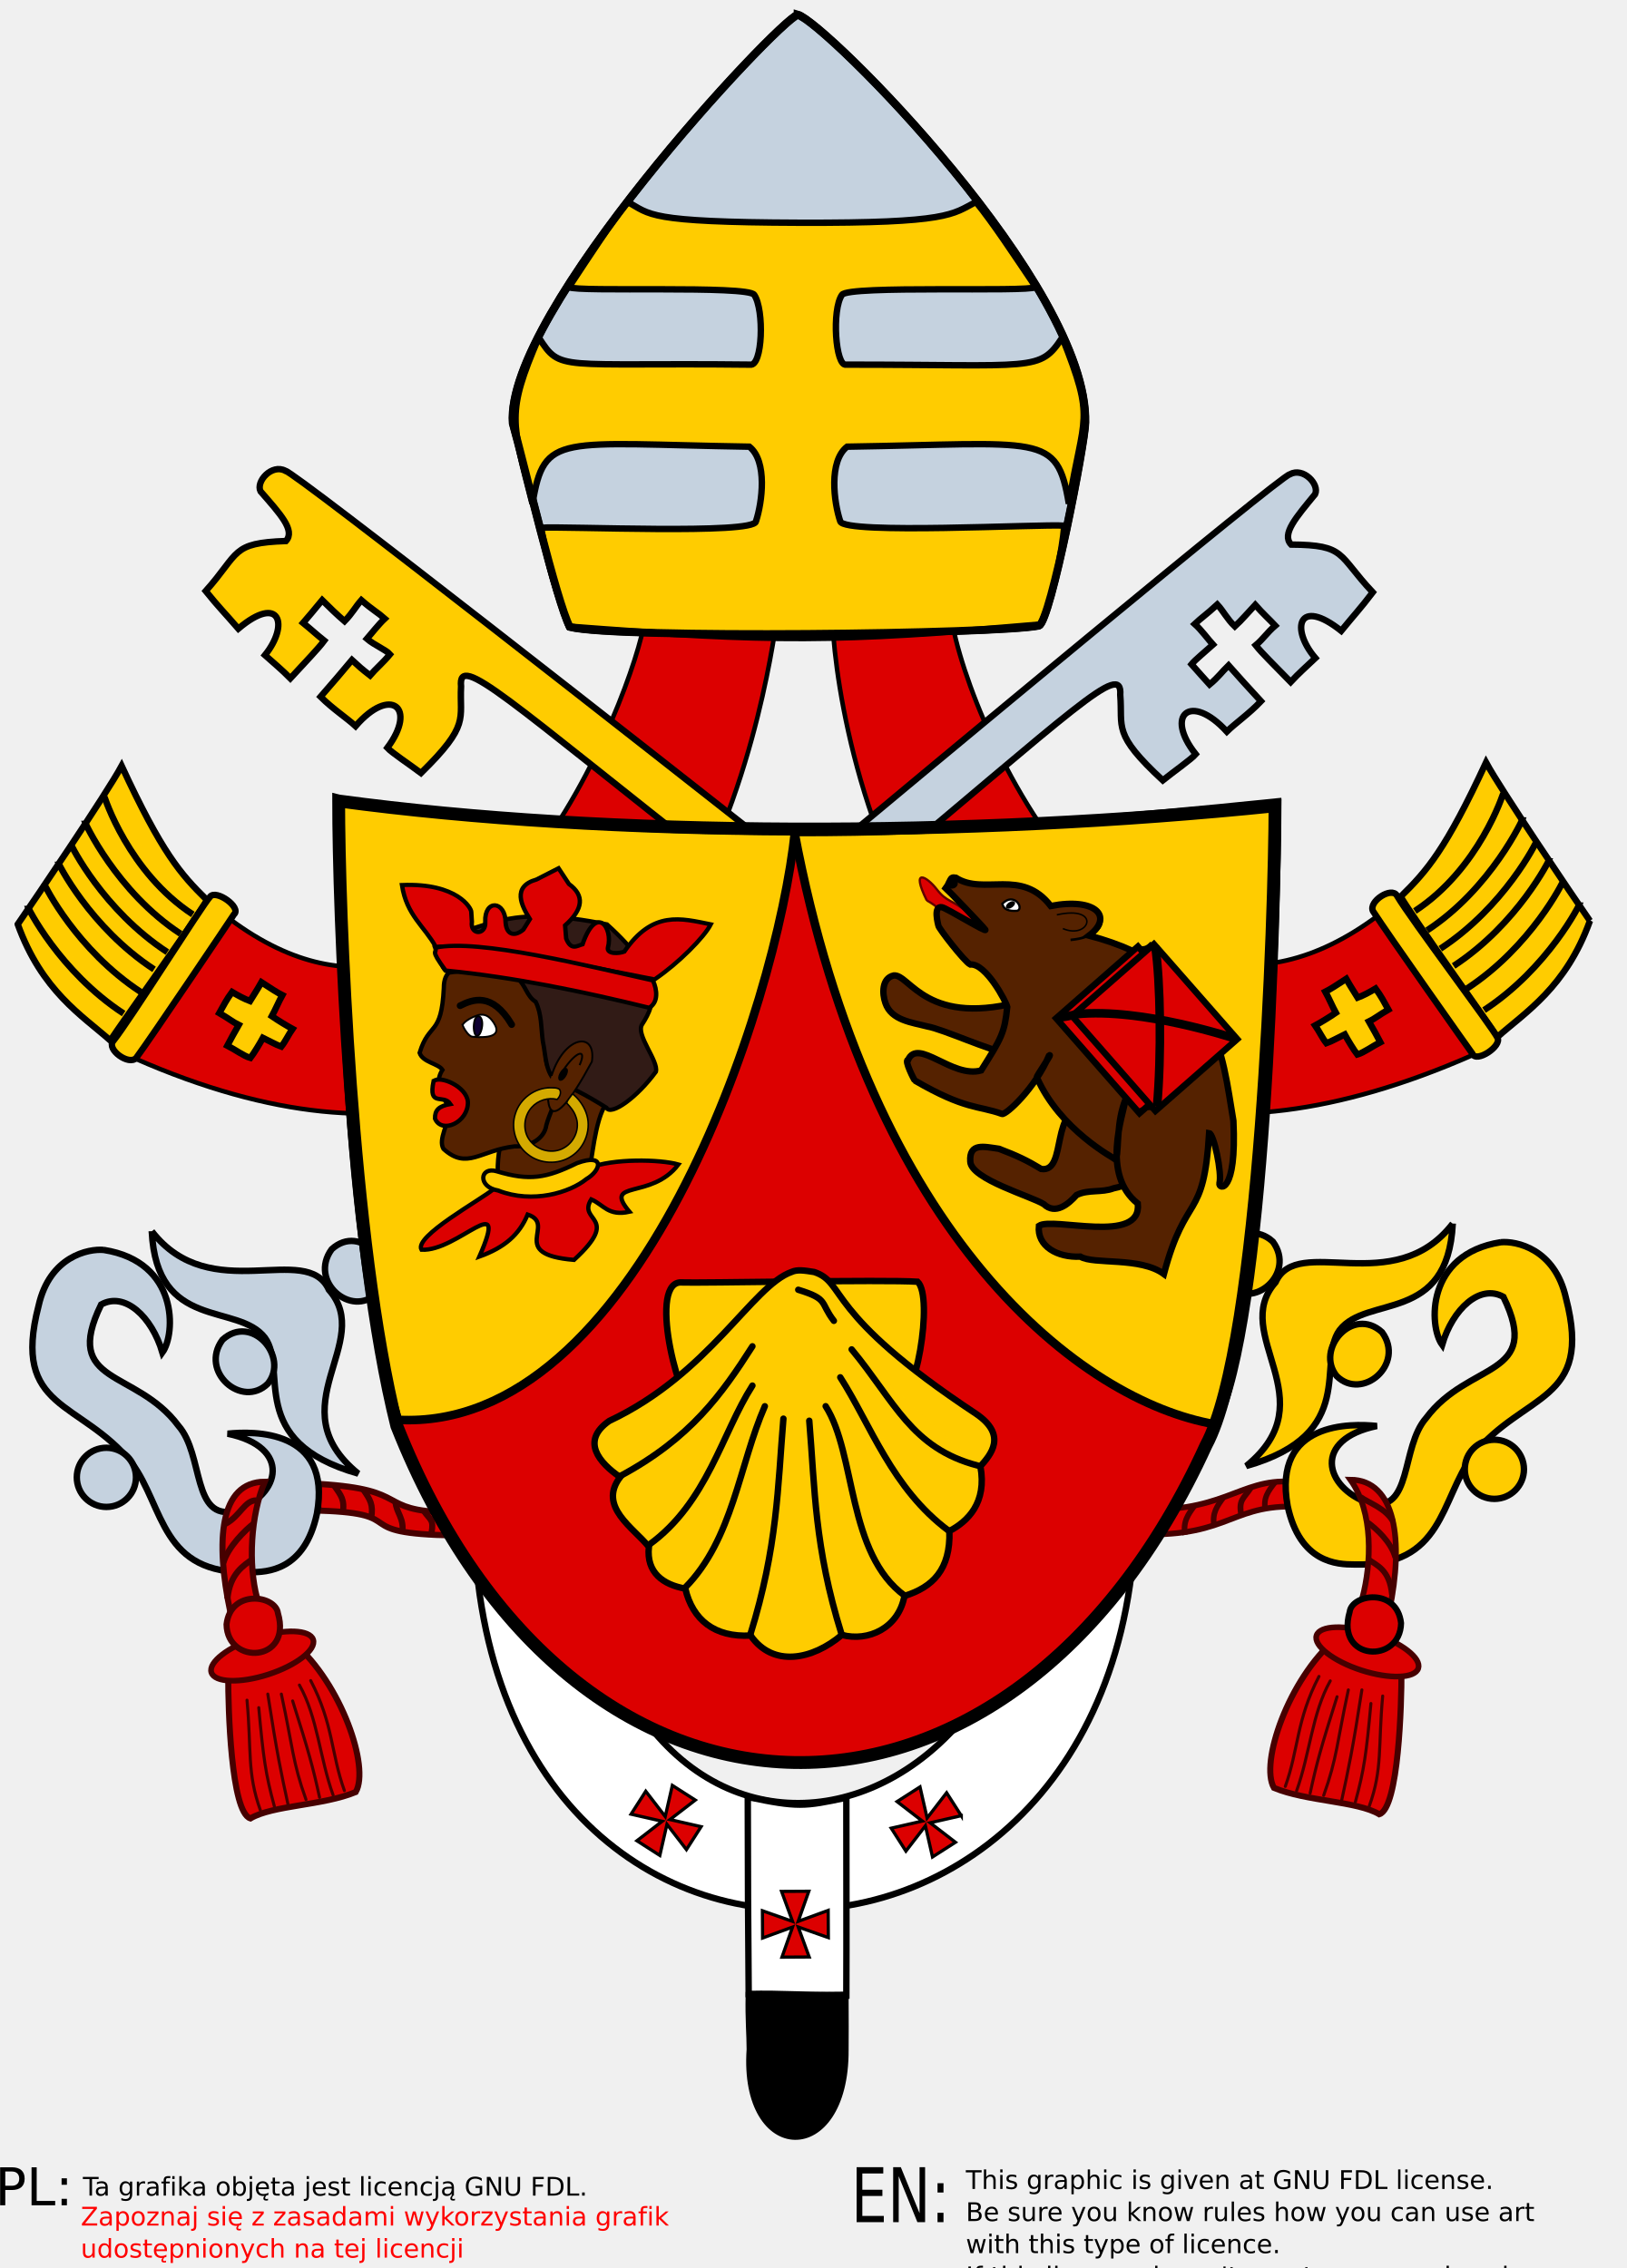
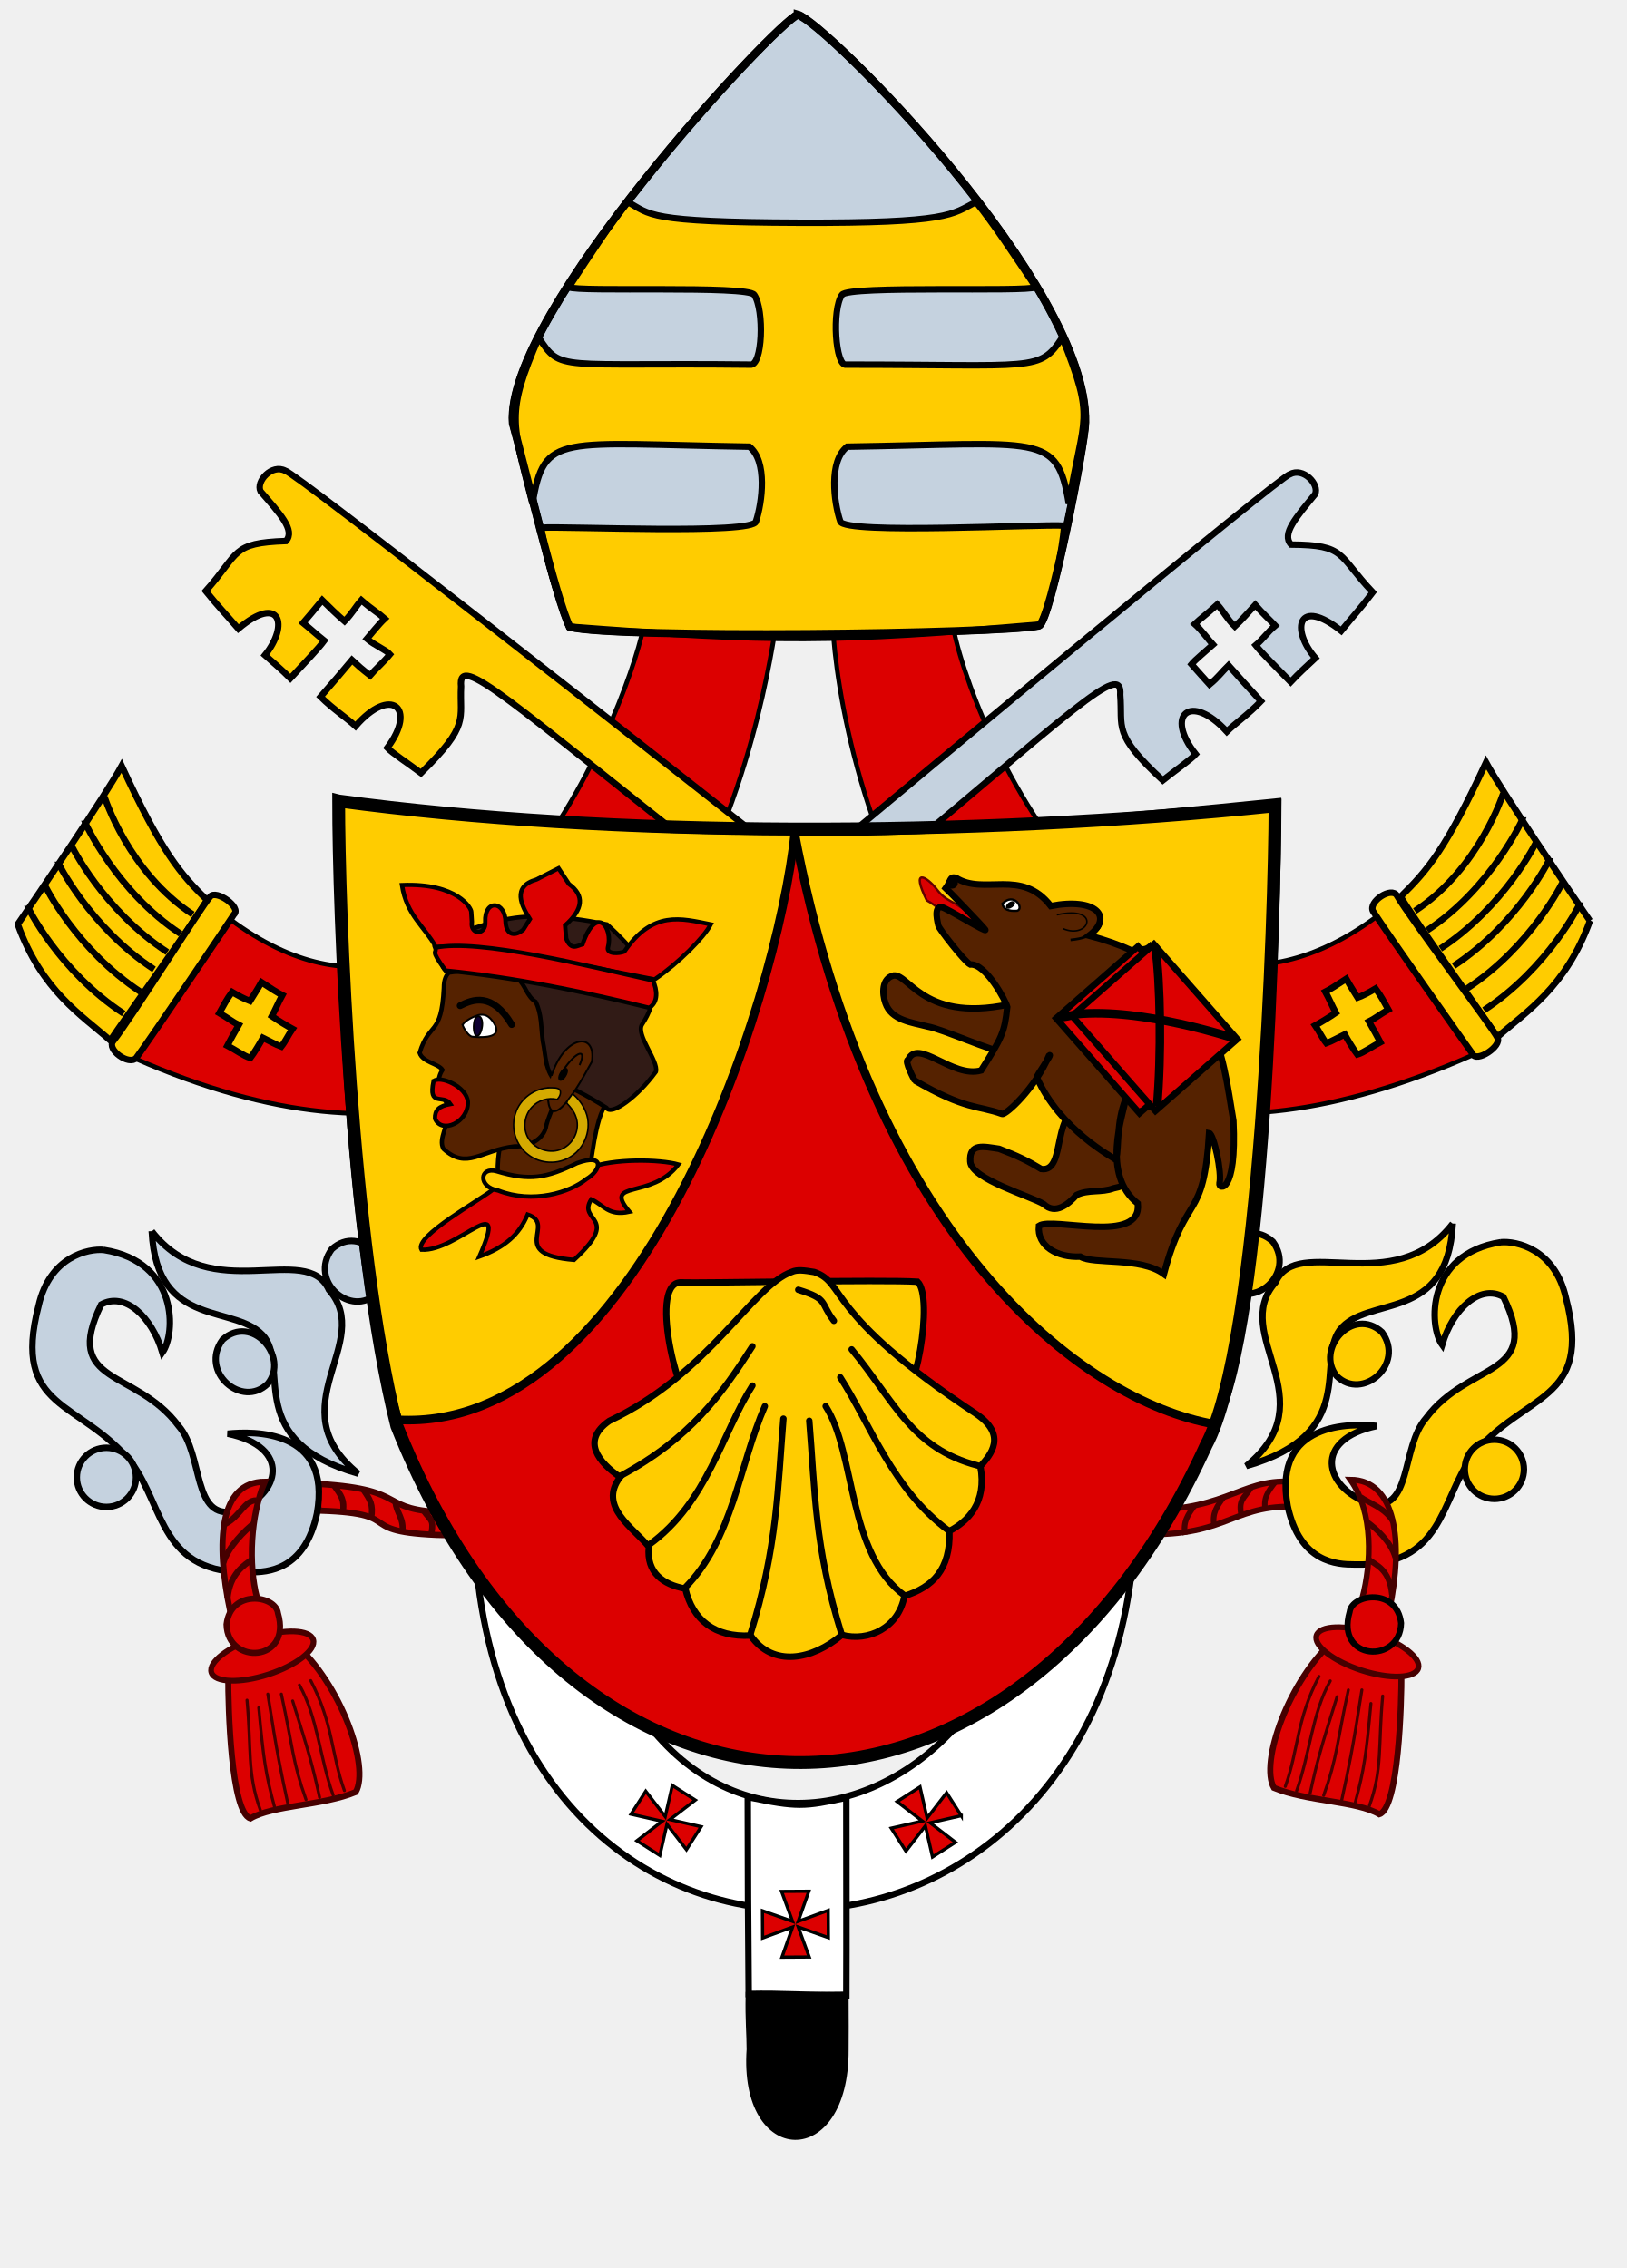
<svg xmlns="http://www.w3.org/2000/svg" id="svg1" preserveAspectRatio="xMinYMin meet" viewBox="0 0 760 1060" version="1.1">
  <g id="g1488" transform="matrix(-4.2613,0,0,4.2613,792.5847,-30.74645)" stroke="#470000" stroke-miterlimit="4" fill="#dc0000">
    <g id="g1490" stroke-linejoin="miter" fill-rule="evenodd">
      <path id="path1492" d="m32.323,190.65c2.138,0.602,7.025-0.473,7.262-3.643,5.109,4.399,8.293,13.567,6.72,16.299-3.61,1.501-9.1,1.438-11.55,2.894-2.14-0.66-2.442-12.23-2.432-15.55z" stroke-linecap="butt" stroke-width="0.665" />
      <path id="path1494" d="m34.382,193.23c0.507,5.524-0.007,7.97,1.465,12.068" stroke-linecap="round" stroke-width="0.333" />
      <path id="path1496" d="m35.671,194.05c0.507,5.524,0.736,7.227,1.713,10.83" stroke-linecap="round" stroke-width="0.333" />
      <path id="path1498" d="m36.662,192.56c1.002,6.514,1.479,8.713,2.208,12.068" stroke-linecap="round" stroke-width="0.333" />
      <path id="path1500" d="m38.148,192.56c1.25,5.771,1.231,7.475,2.704,11.573" stroke-linecap="round" stroke-width="0.333" />
      <path id="path1502" d="m39.386,193.31c1.745,5.524,2.222,7.227,2.951,10.582" stroke-linecap="round" stroke-width="0.333" />
      <path id="path1504" d="m40.129,191.57c1.993,3.543,2.222,7.97,3.694,12.068" stroke-linecap="round" stroke-width="0.333" />
      <path id="path1506" d="m41.367,191.08c2.488,4.781,2.222,7.97,3.694,12.068" stroke-linecap="round" stroke-width="0.333" />
    </g>
    <path id="path1508" d="m38.926,189.39a5.864,2.121,0,1,1,-11.728,0,5.864,2.121,0,1,1,11.728,0z" transform="matrix(0.951541,-0.307521,0.307521,0.951541,-53.64371,18.34654)" stroke-dasharray="none" stroke-width="0.622" />
  </g>
  <path id="path2305" stroke-linejoin="miter" d="M107.69,429.78c-12.202,19.33-30.523,41.88-44.829,64.84,260.31,114.54,296.77-187.72,299.97-203.82-17.612-0.801-53.092-0.573-61.641-0.573-4.218,30.225-76.09,226.76-193.5,139.55z" fill-rule="evenodd" stroke="#000" stroke-linecap="butt" stroke-miterlimit="4" stroke-dasharray="none" stroke-width="2.126" fill="#dc0000" />
  <path id="path2927" stroke-linejoin="miter" d="m122.16,459.1c-2.223,3.908-3.639,5.976-5.341,8.763-2.732-1.044-5.297-2.404-8.374-4.23-2.544,3.454-3.881,6.094-5.972,9.839,4.263,2.45,6.4,4.256,9.084,5.559-2.229,3.936-3.678,6.465-5.336,9.667,3.617,1.84,7.76,4.912,10.768,5.749,1.625-2.102,4.595-7.026,5.873-9.394,3.119,1.493,5.956,3.183,8.572,4.107,1.918-2.416,3.338-5.547,5.24-8.283-2.547-1.379-6.799-3.977-9.662-5.936,1.531-2.778,3.21-6.768,4.905-9.824-1.882-0.934-5.505-3.207-9.757-6.017z" fill-rule="evenodd" stroke="#000" stroke-linecap="butt" stroke-miterlimit="4" stroke-dasharray="none" stroke-width="3" fill="#FC0" />
  <g id="g3402" stroke-linejoin="miter" fill-rule="evenodd" transform="translate(2,2)" stroke="#000" stroke-linecap="butt" stroke-width="3" fill="#FC0">
    <path id="path3550" d="m6.295,429.98c8.154-11.826,41.41-60.889,48.542-74.015,18.855,40.666,27.473,50.504,39.891,62.72-5.984,10.225-40.322,58.08-45.178,65.604-13.08-11.6-32.041-23.14-43.255-54.3z" />
    <path id="path4172" d="m10.772,421.36c-0,0.503,14.998,30.711,44.993,50.347" fill-opacity="0.75" stroke-miterlimit="4" />
    <path id="path4173" d="m18.788,411.29c0,0.503,14.998,30.711,44.993,50.346" fill-opacity="0.75" stroke-miterlimit="4" />
    <path id="path4174" d="m24.994,400.71c0,0.504,14.998,30.711,44.993,50.347" stroke-miterlimit="4" />
    <path id="path4175" d="m31.2,392.66c0,0.503,14.998,30.711,44.993,50.346" fill-opacity="0.75" stroke-miterlimit="4" />
    <path id="path4176" d="m37.406,381.58c-0,0.503,14.998,33.229,44.993,52.864" fill-opacity="0.75" stroke-miterlimit="4" />
    <path id="path4177" d="m46.715,370c-0,0.503,11.378,35.746,41.373,55.381" fill-opacity="0.75" stroke-miterlimit="4" />
    <path id="path3549" d="m96.173,417.1c-3.462,3.603-37.325,57.555-45.265,67.446-3.341,3.876,7.362,11.679,10.744,7.894,7.351-9.95,44.019-64.55,45.678-67.089,3.701-3.22-8.399-11.834-11.157-8.251z" stroke-miterlimit="4" />
  </g>
  <path id="path1061" stroke-linejoin="miter" d="M372.75,6.868c-9.85,3.513-136.97,139.1-133.12,190.95,5.023,17.807,20.631,83.915,26.668,95.159,22.463,5.544,199.9,3.332,219.14-0.608,5.414-1.969,21.643-85.943,21.643-94.855,1.6-64.11-121.45-186.99-134.33-190.65z" fill-rule="evenodd" stroke="#000" stroke-linecap="butt" stroke-width="2.835pt" fill="#c5d2df" />
  <path id="path4799" stroke-linejoin="miter" d="m643.52,428.18c12.202,19.334,30.523,41.885,44.83,64.843-260.31,114.54-299.57-163.35-299.4-206.4,17.612-0.801,46.355-3.368,54.904-3.368,3.143,44.559,82.253,232.13,199.66,144.93z" fill-rule="evenodd" stroke="#000" stroke-linecap="butt" stroke-miterlimit="4" stroke-dasharray="none" stroke-width="2.126" fill="#dc0000" />
  <path id="path4800" stroke-linejoin="miter" d="m629.04,457.5c2.223,3.908,3.639,5.976,5.341,8.763,2.732-1.044,5.297-2.404,8.374-4.23,2.544,3.454,3.881,6.094,5.972,9.839-4.263,2.45-6.4,4.256-9.084,5.559,2.229,3.936,3.678,6.465,5.336,9.667-3.617,1.84-7.76,4.912-10.768,5.749-1.625-2.102-4.595-7.026-5.873-9.394-3.119,1.493-5.956,3.183-8.572,4.107-1.918-2.416-3.338-5.547-5.24-8.283,2.546-1.378,6.799-3.977,9.662-5.936-1.531-2.778-3.21-6.768-4.905-9.824,1.882-0.934,5.505-3.207,9.757-6.017z" fill-rule="evenodd" stroke="#000" stroke-linecap="butt" stroke-miterlimit="4" stroke-dasharray="none" stroke-width="3" fill="#FC0" />
  <g id="g3412" stroke-linejoin="miter" fill-rule="evenodd" transform="translate(-2,2)" stroke="#000" stroke-linecap="butt" stroke-width="3" fill="#FC0">
    <path id="path4802" d="m744.91,428.38c-8.154-11.826-41.41-60.889-48.542-74.015-18.855,40.666-27.473,50.504-39.891,62.72,5.984,10.225,40.322,58.08,45.178,65.604,13.08-11.619,32.041-23.15,43.256-54.31z" />
    <path id="path4803" d="m740.43,419.76c0,0.503-14.998,30.711-44.993,50.347" fill-opacity="0.75" stroke-miterlimit="4" />
    <path id="path4804" d="m732.42,409.69c0,0.503-14.998,30.711-44.993,50.347" fill-opacity="0.75" stroke-miterlimit="4" />
    <path id="path4805" d="m726.21,399.11c0,0.504-14.998,30.711-44.993,50.347" fill-opacity="0.75" stroke-miterlimit="4" />
    <path id="path4806" d="m720,391.06c0,0.503-14.998,30.711-44.993,50.346" fill-opacity="0.75" stroke-miterlimit="4" />
    <path id="path4807" d="m713.8,379.98c0,0.503-14.998,33.229-44.993,52.864" fill-opacity="0.75" stroke-miterlimit="4" />
    <path id="path4808" d="m704.49,368.4c0,0.503-11.378,35.746-41.373,55.381" fill-opacity="0.75" stroke-miterlimit="4" />
    <path id="path6065" d="m701.67,482.96c-2.134-4.518-40.487-55.376-46.902-66.318-2.432-4.503-13.535,2.72-11.203,7.228,6.68,10.413,44.639,64.122,46.421,66.577,1.691,4.605,14.049-3.634,11.683-7.487z" stroke-miterlimit="4" />
  </g>
  <g id="g3435" stroke-linejoin="miter" fill-rule="evenodd" stroke="#460000" stroke-linecap="butt" stroke-miterlimit="4" fill="#dc0000">
    <path id="path6114" d="m149.17,693.56c43.627,2.674,25.838,12.393,60.699,13.37,2.474,3.874,1.845,8.334,2.718,10.696-51.28-0.809-19.594-10.184-62.964-11.587-1.783-0.351-0.812-8.946-0.453-12.479z" stroke-width="2.856" />
    <path id="path6120" d="m160.1,707.37c1.15-6.494-0.789-8.399-3.961-13.095" stroke-width="2.835" />
    <path id="path6121" d="m173.43,709.61c1.15-6.494-0.539-8.774-3.711-13.47" stroke-width="2.835" />
    <path id="path6122" d="m187.92,716.29c1.15-6.494-2.92-9.517-3.079-14.213" stroke-width="2.835" />
    <path id="path2229" d="m201.63,716.43c1.15-6.494-0.539-5.76-3.711-10.456" stroke-width="2.835" />
  </g>
  <g id="g2679" stroke-linejoin="miter" fill-rule="evenodd" transform="matrix(4.2613,0,0,4.2613,-31.09852,-28.79686)" stroke="#000" stroke-linecap="butt" stroke-dasharray="none" stroke-miterlimit="4" stroke-width="0.704" fill="#c5d2df">
    <path id="path6067" d="m23.939,141.8c0.534,11.029,9.438,7.781,12.414,11.684,2.535,3.481-2.144,11.392,10.223,14.897-8.96-7.302,1.892-14.404-3.213-20.154-2.423-5.398-12.949,1.947-19.424-6.426z" />
    <path id="path6068" d="m18.682,143.85c-1.665-0.158-5.94,0.686-7.156,6.134-2.992,11.52,4.576,10.256,10.223,17.233,3.613,4.94,3.158,12.268,12.998,11.976,1.84,0,5.96-0.15,7.302-6.426,1.673-9.294-7.01-9.055-9.785-8.763,7.027,1.46,5.839,6.693,0.876,8.471-4.843,1.15-3.453-6.129-6.28-9.347-4.672-6.278-12.799-4.408-8.471-13.29,2.579-1.435,5.55,1.31,6.718,5.258,1.46-2.014,1.814-9.948-6.426-11.246z" />
    <path id="path6071" d="m31.696,153.7c-2.578,3.505,2.151,7.592,4.966,4.819,2.396-2.939-1.764-7.74-4.966-4.819z" />
    <path id="path6072" d="m43.672,143.77c-2.578,3.505,2.151,7.592,4.966,4.819,2.396-2.939-1.764-7.74-4.966-4.819z" />
  </g>
  <g id="g1458" transform="matrix(4.2613,0,0,4.2613,-31.09852,-28.79686)" stroke="#460000" stroke-miterlimit="4" fill="#dc0000">
    <g id="g1448" stroke-linejoin="miter" fill-rule="evenodd">
      <path id="path6086" d="m32.323,190.65c2.138,0.602,7.025-0.473,7.262-3.643,5.109,4.399,8.293,13.567,6.72,16.299-3.61,1.501-9.1,1.438-11.55,2.894-2.14-0.66-2.442-12.23-2.432-15.55z" stroke-linecap="butt" stroke-width="0.665" />
      <path id="path6123" d="m34.382,193.23c0.507,5.524-0.007,7.97,1.465,12.068" stroke-linecap="round" stroke-width="0.333" />
      <path id="path2453" d="m35.671,194.05c0.507,5.524,0.736,7.227,1.713,10.83" stroke-linecap="round" stroke-width="0.333" />
      <path id="path2455" d="m36.662,192.56c1.002,6.514,1.479,8.713,2.208,12.068" stroke-linecap="round" stroke-width="0.333" />
      <path id="path2457" d="m38.148,192.56c1.25,5.771,1.231,7.475,2.704,11.573" stroke-linecap="round" stroke-width="0.333" />
      <path id="path2459" d="m39.386,193.31c1.745,5.524,2.222,7.227,2.951,10.582" stroke-linecap="round" stroke-width="0.333" />
      <path id="path2461" d="m40.129,191.57c1.993,3.543,2.222,7.97,3.694,12.068" stroke-linecap="round" stroke-width="0.333" />
      <path id="path2463" d="m41.367,191.08c2.488,4.781,2.222,7.97,3.694,12.068" stroke-linecap="round" stroke-width="0.333" />
    </g>
    <path id="path1428" d="m38.926,189.39a5.864,2.121,0,1,1,-11.728,0,5.864,2.121,0,1,1,11.728,0z" transform="matrix(0.951541,-0.307521,0.307521,0.951541,-53.64371,18.34654)" stroke-dasharray="none" stroke-width="0.622" />
  </g>
  <g id="g3429" stroke-linejoin="miter" fill-rule="evenodd" stroke="#460000" stroke-linecap="butt" stroke-miterlimit="4" stroke-width="2.835" fill="#dc0000">
    <path id="path6107" d="m120.11,746.88c-4.177-15.842-2.999-38.603,3.594-54.373-21.213,0.148-23.035,27.634-16.184,60.532,4.403-4.632,6.057-3.901,12.59-6.159z" />
    <path id="path6115" d="m106.28,747.2c1.15-11.846,7.66-15.547,11.626-18.458" />
    <path id="path6116" d="m104.38,730.45c2.042-7.386,10.399-15.609,14.364-18.521" />
    <path id="path6117" d="m105.29,712.23c6.84-3.48,9.007-11.11,14.479-11.009" />
  </g>
  <path id="path6084" stroke-linejoin="miter" d="m105.84,759.2c0.383,19.246,30.775,17.751,24.032-5.23-1.032-8.418-22.06-11.473-24.032,5.23z" fill-rule="evenodd" stroke="#460000" stroke-linecap="butt" stroke-miterlimit="4" stroke-width="2.835" fill="#dc0000" />
  <path id="path4809" stroke-linejoin="miter" d="m222.54,676.34c-24.039,294.12,326.15,280.86,307.4,4.803-19.51-0.595-31.111-2.166-43.229-2.402,9.852,189.36-210.92,245.79-221.75,0.801-15.141-11.115-38.926-3.98-42.428-3.202z" fill-rule="evenodd" stroke="#000" stroke-linecap="butt" stroke-miterlimit="4" stroke-width="3" fill="#FFF" />
  <path id="path4815" stroke-linejoin="miter" d="m349.4,839.88c0,28.128,0.183,68.155,0.426,92.052,14.691-0.376,30.208,0.691,45.63,0.77,0.117-28.663,0-59.661,0-92.53-19.71,4.236-22.719,4.574-46.056-0.293z" fill-rule="evenodd" stroke="#000" stroke-linecap="butt" stroke-miterlimit="4" stroke-width="3" fill="#FFF" />
  <path id="path5437" stroke-linejoin="miter" d="m350.36,957.85c0-6.95-0.708-13.909-0.468-25.377,14.531,0.391,29.879-0.081,45.133-0.164,0.115,13.237,0,17.793,0,25.85,0.217,54.74-48.318,53.205-44.665-0.309z" fill-rule="evenodd" stroke="#000" stroke-linecap="butt" stroke-miterlimit="4" stroke-width="3" fill="#000" />
  <path id="path2259" stroke-linejoin="miter" style="color:#000000;" d="m387.05,905.59-14.07-4.961,5.124,14.012-12.726,0.074,4.961-14.07-14.012,5.124-0.074-12.726,14.07,4.961-5.124-14.012,12.726-0.074-4.961,14.07,14.012-5.124,0.074,12.726z" fill-rule="nonzero" stroke-dashoffset="0" display="block" stroke="#000" stroke-linecap="round" stroke-miterlimit="4" stroke-dasharray="none" stroke-width="1.5" fill="#dc0000" />
  <path id="path2265" stroke-linejoin="miter" style="color:#000000;" d="m294.87,847.89,14.545,3.322-11.816,9.108,10.719,6.86,3.322-14.545,9.108,11.817,6.86-10.719-14.545-3.322,11.817-9.108-10.719-6.86-3.322,14.545-9.108-11.816-6.86,10.719z" fill-rule="nonzero" stroke-dashoffset="0" display="block" stroke="#000" stroke-linecap="round" stroke-miterlimit="4" stroke-width="1.5" fill="#dc0000" />
  <path id="path1497" stroke-linejoin="miter" style="color:#000000;" d="m449.17,848.6-14.545,3.322,11.817,9.108-10.719,6.86-3.322-14.545-9.108,11.817-6.86-10.719,14.545-3.322-11.817-9.108,10.719-6.86,3.322,14.545,9.108-11.816,6.86,10.719z" fill-rule="nonzero" stroke-dashoffset="0" display="block" stroke="#000" stroke-linecap="round" stroke-miterlimit="4" stroke-width="1.5" fill="#dc0000" />
  <g id="g3422" stroke-linejoin="miter" fill-rule="evenodd" stroke="#460000" stroke-linecap="butt" stroke-miterlimit="4" fill="#dc0000">
    <path id="path6147" d="m603.39,692.53c-24.226-1.784-32.58,15.972-74.936,12.489-1.544,0.309-2.709,9.233-3.568,11.597,47.819,3.651,48.734-12.869,78.951-12.489-2.705-3.92,1.692-8.061-0.446-11.597z" stroke-width="2.693" />
    <path id="path6155" d="m591.29,705.85c-1.178-5.804,1.32-8.959,4.569-13.156" stroke-width="2.577" />
    <path id="path6156" d="m579.91,707.57c-1.143-6.685,1.281-7.217,4.432-12.051" stroke-width="2.724" />
    <path id="path6157" d="m567.37,713.31c-1.166-6.082,1.307-9.389,4.524-13.788" stroke-width="2.625" />
    <path id="path2233" d="m553.78,717.34c-1.165-6.108,1.306-9.428,4.52-13.846" stroke-width="2.63" />
  </g>
  <path id="path5438" stroke-linejoin="miter" d="m133.32,220.03c-6.329-3.368-13.866,5.018-11.58,9.606,9.069,10.448,16.396,18.221,11.865,23.215-25.8,0.915-21.429,5.373-37.482,23.39,6.202,7.664,8.634,9.941,15.242,17.58,19.647-16.552,23.796-1.645,12.436,12.38,4.919,4.393,7.664,6.588,11.865,10.835,7.603-8.289,12.996-13.787,15.836-17.612-3.743-2.978-5.855-5.024-9.871-8.286,2.575-2.928,5.389-6.406,8.909-10.644,3.045,3.061,7.276,7.108,10.458,9.839,3.6-3.696,4.991-6.554,7.838-9.825,5.448,4.727,7.633,5.685,10.939,8.627-2.927,2.731-6.46,7.293-8.328,9.428,3.503,3,8.902,5.128,10.769,7.263-3.211,3.876-6.773,6.88-9.298,9.846-4.13-3.212-5.088-4.097-8.464-7.211-5.378,6.434-7.646,9.081-14.675,17.175,5.867,5.819,12.294,9.956,16.364,13.729,16.289-18.864,28.993-8.747,14.838,10.153,2.174,2.335,10.241,7.64,15.725,11.778,23.066-22.652,17.916-25.037,18.729-40.486-1.59-16.176,21.26,5.878,123.17,86.029,22.753,9.374,29.897,0.34,20.465-12.293-50.93-40.08-221.51-174.09-225.74-174.52z" fill-rule="evenodd" stroke="#000" stroke-linecap="butt" stroke-miterlimit="4" stroke-dasharray="none" stroke-width="3" fill="#FC0" />
  <g id="g2667" stroke-linejoin="miter" fill-rule="evenodd" transform="matrix(4.2613,0,0,4.2613,-34.27653,-28.26719)" stroke="#000" stroke-linecap="butt" stroke-dasharray="none" stroke-miterlimit="4" stroke-width="0.704" fill="#FC0">
    <path id="path6073" d="m167.34,140.84c-0.534,11.029-9.438,7.781-12.414,11.684-2.535,3.481,2.144,11.392-10.223,14.897,8.96-7.302-1.892-14.404,3.213-20.154,2.423-5.398,12.949,1.947,19.424-6.426z" />
    <path id="path6074" d="m172.6,142.88c1.665-0.158,5.94,0.686,7.156,6.134,2.992,11.52-4.576,10.256-10.223,17.233-3.613,4.94-3.158,12.268-12.998,11.976-1.84,0-5.96-0.15-7.302-6.426-1.673-9.294,7.01-9.055,9.785-8.763-7.027,1.46-5.839,6.693-0.876,8.471,4.843,1.15,3.453-6.129,6.28-9.347,4.672-6.278,12.799-4.408,8.471-13.29-2.579-1.435-5.55,1.31-6.718,5.258-1.46-2.014-1.814-9.948,6.426-11.246z" />
    <path id="path6076" d="m159.58,152.74c2.578,3.505-2.151,7.592-4.966,4.819-2.396-2.939,1.764-7.74,4.966-4.819z" />
    <path id="path6077" d="m147.61,142.81c2.578,3.505-2.151,7.592-4.966,4.819-2.396-2.939,1.764-7.74,4.966-4.819z" />
  </g>
  <path id="path3260" d="m712.08,686.71a13.823,13.823,0,1,1,-27.646,0,13.823,13.823,0,1,1,27.646,0z" stroke="#000" stroke-dasharray="none" stroke-miterlimit="4" stroke-width="3" fill="#FC0" />
  <path id="path6151" stroke-linejoin="miter" d="m636.59,746.74c4.177-15.842,5.374-39.822-5.625-55.185,21.213,0.148,25.066,28.446,18.215,61.345-4.403-4.632-6.057-3.901-12.59-6.159z" fill-rule="evenodd" stroke="#460000" stroke-linecap="butt" stroke-miterlimit="4" stroke-width="2.693" fill="#dc0000" />
  <path id="path6152" stroke-linejoin="miter" d="m650.42,745.31c-1.15-11.846-7.098-13.609-11.063-16.521" fill-rule="evenodd" stroke="#460000" stroke-linecap="butt" stroke-miterlimit="4" stroke-width="2.693" fill="#dc0000" />
  <path id="path6153" stroke-linejoin="miter" d="m652.01,727.99c-2.042-7.386-8.899-13.484-12.864-16.396" fill-rule="evenodd" stroke="#460000" stroke-linecap="butt" stroke-miterlimit="4" stroke-width="2.693" fill="#dc0000" />
  <path id="path6154" stroke-linejoin="miter" d="m650.97,711.15c-3.826-6.493-11.27-8.604-15.236-11.516" fill-rule="evenodd" stroke="#460000" stroke-linecap="butt" stroke-miterlimit="4" stroke-width="2.693" fill="#dc0000" />
  <path id="path2495" stroke-linejoin="miter" d="m654.67,758.59c-0.383,19.246-30.775,17.751-24.032-5.23,1.032-8.418,22.06-11.473,24.032,5.23z" fill-rule="evenodd" stroke="#000" stroke-linecap="butt" stroke-miterlimit="4" stroke-width="2.835" fill="#dc0000" />
  <path id="path3256" stroke-linejoin="miter" d="m602.65,221.7c6.23-3.547,14.003,4.62,11.849,9.272-8.767,10.703-15.869,18.681-11.198,23.544,25.816,0.179,21.573,4.76,38.134,22.311-5.981,7.838-8.347,10.184-14.734,18.008-20.111-15.985-23.833-0.966-12.078,12.73-4.792,4.531-7.473,6.804-11.551,11.169-7.837-8.068-13.384-13.41-16.332-17.153,3.657-3.083,5.2-5.81,9.122-9.186-2.657-2.853-5.706-5.558-9.346-9.694-2.956,3.147-6.423,7.242-9.527,10.063-3.704-3.592-5.257-7.034-8.196-10.222-5.311,4.88-7.316,6.064-10.537,9.098,3.003,2.646,6.595,7.567,8.523,9.648-3.416,3.099-8.231,6.986-10.037,9.173,3.321,3.782,5.836,6.548,8.444,9.44,4.037-3.328,5.579-5.71,8.866-8.919,5.559,6.278,7.902,8.86,15.159,16.749-5.699,5.984-12.005,10.303-15.965,14.19-16.821-18.392-29.231-7.917-14.542,10.572-2.106,2.396-10.019,7.929-15.383,12.222-23.703-21.985-18.623-24.516-19.876-39.935,1.128-16.215-21.084,6.482-120.67,89.507-22.477,10.019-29.876,1.193-20.808-11.705,49.769-41.519,216.46-180.34,220.68-180.88z" fill-rule="evenodd" stroke="#000" stroke-linecap="butt" stroke-miterlimit="4" stroke-dasharray="none" stroke-width="3" fill="#c5d2df" />
  <g id="g3472" stroke-linejoin="miter" fill-rule="evenodd" stroke="#000" stroke-linecap="butt" stroke-dasharray="none" stroke-miterlimit="4">
    <path id="path3342" d="m158.24,374.35c0,50.406,5.604,205.97,27.171,292.09,82.082,207.56,286.99,208.9,378.13,9.057,25.927-48.122,32.127-250.9,32.236-298.88-143.29,14.815-311.19,14.852-437.53-2.264z" stroke-width="2.835" fill="#dc0000" />
    <path id="path6063" d="m159,374.82c0,50.406,1.076,202.64,26.904,288.76,111.79,6.03,177.09-193.43,185.6-275.22-75.26-0.28-149.33-4.99-212.5-13.54z" stroke-width="4" fill="#FC0" />
    <path id="path6064" d="M567.81,665.68c24.42-48.12,28.79-242.63,28.9-290.61-71.65,7.41-150.27,14.06-225.53,13.78,35.68,189.92,134.17,266.1,196.63,276.83z" stroke-width="4" fill="#FC0" />
  </g>
  <g id="g3316" stroke-linejoin="miter" fill-rule="evenodd" transform="translate(-4,0)" stroke="#000" stroke-miterlimit="4" stroke-width="3" fill="#FC0">
    <path id="path6183" d="m321.62,599.37c10.084,0.403,95.505-1.409,111.16-0.324,7.536,7.163-0.724,58.376-10.874,58.97-7.972,0.484-66.474,0.711-92.559,0.606-6.992,1.826-22.772-57.81-7.726-59.252z" stroke-linecap="butt" stroke-dasharray="none" />
    <path id="path6169" d="m373.93,594.45c-18.44,6.466-38.368,47.583-85.248,69.654-13.49,9.396-4.657,19.565,5.091,26.265-10.572,13.85,6.425,23.738,13.42,32.604-1.28,12.104,6.766,17.686,17.016,19.5,3.435,14.59,13.659,22.857,30.541,21.937,10.433,15.024,28.856,11.343,42.614-0.288,12.289,3.258,26.478-3.139,29.247-18.217,13.146-4.07,21.578-12.316,21.013-30.344,8.541-4.505,17.622-13.162,14.481-30.272,4.759-5.335,12.802-14.498-2.125-24.581-71.665-47.396-60.227-61.151-75.564-66.21-4.681-0.75-7.87-1.23-10.486-0.048z" stroke-linecap="butt" stroke-dasharray="none" />
    <path id="path6192" d="m293.74,689.9c33.019-17.749,47.556-38.375,61.833-60.673" fill-opacity="0.75" stroke-linecap="round" stroke-dasharray="none" />
    <path id="path6200" d="m307.27,721.98c27.222-19.682,34.03-52.094,48.307-74.393" fill-opacity="0.75" stroke-linecap="round" stroke-dasharray="none" />
    <path id="path6201" d="m324.08,742.07c22.391-22.58,25.338-57.505,37.293-84.828" fill-opacity="0.75" stroke-linecap="round" stroke-dasharray="none" />
    <path id="path6202" d="M354.61,763.91c12.73-40.94,12.77-68.91,15.45-100.87" fill-opacity="0.75" stroke-linecap="round" stroke-dasharray="none" />
    <path id="path6203" d="M447.26,715.41c-26.45-19.68-36.35-49.39-50.63-71.69" fill-opacity="0.75" stroke-linecap="round" stroke-dasharray="none" />
    <path id="path6205" d="M397.21,763.72c-12.73-40.94-12.39-67.75-15.07-99.71" fill-opacity="0.75" stroke-linecap="round" stroke-dasharray="none" />
    <path id="path6206" d="m460.88,684.97c-31.087-8.088-38.861-30.066-58.935-54.296" fill-opacity="0.75" stroke-linecap="round" stroke-dasharray="none" />
    <path id="path1813" d="m376.99,602.8c14.415,4.441,9.938,5.818,16.644,14.518" fill-opacity="0.75" stroke-linecap="round" stroke-dasharray="none" />
    <path id="path2227" d="m426.91,745.9c-27.222-19.682-22.833-66.381-37.11-88.679" fill-opacity="0.75" stroke-linecap="round" />
  </g>
  <path id="path6061" stroke-linejoin="miter" d="m158.24,374.35c0,50.406,5.604,205.97,27.171,292.09,82.082,207.56,286.99,208.9,378.13,9.057,25.927-48.122,32.127-250.9,32.236-298.88-143.29,14.815-311.19,14.852-437.53-2.264z" stroke="#000" stroke-linecap="butt" stroke-miterlimit="4" stroke-dasharray="none" stroke-width="6" fill="none" />
  <path id="path3262" d="m63.537,690.47a13.823,13.823,0,0,1,-27.646,0,13.823,13.823,0,1,1,27.646,0z" stroke="#000" stroke-miterlimit="4" stroke-dasharray="none" stroke-width="3" fill="#c5d2df" />
  <path id="path6237" stroke-linejoin="miter" d="m230.72,555.67c-6.023,5.097-37.411,22.165-33.778,28.412,16.844,1.051,41.384-29.508,27.048,3.209,11.735-4.221,18.635-10.203,22.561-19.643,13.862,4.58-9.811,18.57,21.673,21.194,22.429-20.593,1.345-17.613,8.048-28.278,5.846,2.534,7.91,7.975,17.844,5.776-12.694-15.148,10.214-5.388,22.876-22.1-8.66-2.451-30.56-2.873-41.801,1.645-26.999,14.573-33.542,11.348-44.47,9.784z" fill-rule="evenodd" stroke="#000" stroke-linecap="butt" stroke-miterlimit="4" stroke-dasharray="none" stroke-width="2" fill="#dc0000" />
  <path id="path6242" stroke-linejoin="miter" d="m236.64,527.91c1.963-3.439,18.392-16.77,23.068-21.764,2.735-1.926,38.165-3.908,26.07,7.098-6.947,4.05-8.761,25.904-9.812,30.218-17.155,14.487-36.229,8.353-43.429,4.261,0-8.133,1.145-14.712,4.102-19.812z" fill-rule="evenodd" stroke="#000" stroke-linecap="butt" stroke-miterlimit="4" stroke-dasharray="none" stroke-width="2" fill="#520" />
  <path id="path6266" stroke-linejoin="miter" d="m207.37,461.78c-1.095,22.797-6.848,15.615-11.303,30.302,1.439,4.42,8.775,4.973,10.683,7.944-5.971,9.115,5.424,16.926,2.595,19.929,0.68,5.017-4.803,12.336-2.136,17,11.053,10.074,17.277,0.616,33.312-1.187,6.74,0.393,13.905-3.478,14.753-9.891,1.38-5.135,4.761-11.663,7.519-21.223-2.544-10.304-9.801,5.738-7.547-24.67,0.727-19.905-0.498-25.827-21.947-24.873-6.31,0.602-26.017-9.614-25.929,6.669z" fill-rule="evenodd" stroke="#000" stroke-linecap="butt" stroke-miterlimit="4" stroke-dasharray="none" stroke-width="2" fill="#520" />
  <path id="path6264" stroke-linejoin="miter" d="m215,470.03c5.767-2.895,14.951-6.566,24.086,8.829" stroke="#000" stroke-linecap="round" stroke-miterlimit="4" stroke-dasharray="none" stroke-width="3.147" fill="none" />
  <path id="path6265" stroke-linejoin="miter" d="m216.11,479.03c1.254-2.145,4.892-3.814,7.444-4.642,2.925-0.576,4.98,0.35,7.099,3.537,2.463,3.705,1.781,6.546-5.071,6.775-3.05,0.102-3.297-0.116-4.757-0.167-2.001-0.07-4.34-4.342-4.716-5.502z" fill-rule="evenodd" stroke="#000" stroke-linecap="butt" stroke-miterlimit="4" stroke-dasharray="none" stroke-width="0.879" fill="#FFF" />
  <path id="path6273" stroke-linejoin="miter" d="m210.62,454.46c-4.461,0.491-8.307-10.51,0.536-17.828,16.961-3.347,27.156-13.932,72.472-4.593,27.058,24.372,23.005,36.53,16.379,46.794-3.065,4.747,7.821,17.089,6.479,22.047-8.76,12.033-21.021,20.802-23.13,16.838-9.842-6.213-18.347-10.521-23.046-11.73-5.678-4.722-5.203-12.742-6.674-19.327-0.851-6.32-0.493-12.784-3.346-18.458-8.586-5.368-0.932-19.43-39.67-13.743z" fill-rule="evenodd" stroke="#000" stroke-linecap="butt" stroke-miterlimit="4" stroke-dasharray="none" stroke-width="2" fill="#311b16" />
  <path id="path6278" stroke-linejoin="miter" d="m202.57,505.37c-2.541,12.311,4.659,5.747,7.888,10.606-5.457,0.986-7.298,2.872-7.203,6.828,3.143,7.396,15.606,1.763,15.37-7.768-0.538-7.376-13.339-12.615-16.054-9.666z" fill-rule="evenodd" stroke="#000" stroke-linecap="butt" stroke-miterlimit="4" stroke-dasharray="none" stroke-width="2" fill="#dc0000" />
  <path id="path2938" stroke-linejoin="miter" d="m232.11,547.42c-8.009-2.367-9.009,7.37,0.648,8.994,16.262,6.388,33.678,0.82,41.177-5.311,7.107-4.155,8.875-12.297-4.293-7.504-14.28,7.017-22.218,8.46-37.532,3.821z" fill-rule="evenodd" stroke="#000" stroke-linecap="butt" stroke-miterlimit="4" stroke-dasharray="none" stroke-width="2" fill="#FC0" />
  <path id="path3703" stroke-linejoin="miter" style="color:#000000;" d="m225.29,479.47c-0.289,2.669-1.469,4.912-2.476,4.707-1.007-0.205-1.66-2.819-1.37-5.489,0.289-2.669,1.218-3.953,2.224-3.748,1.007,0.205,1.911,1.861,1.621,4.53z" fill-rule="nonzero" stroke-dashoffset="0" display="block" stroke="#000" stroke-linecap="butt" stroke-miterlimit="4" stroke-dasharray="none" stroke-width="0.879" fill="#0e0031" />
  <path id="path3707" stroke-linejoin="miter" d="m257.71,502.8c5.88-18.86,21.056-21.141,18.841-6.615-20.86,38.838-21.129,18.526-20.284,11.936" fill-rule="evenodd" stroke="#000" stroke-linecap="butt" stroke-miterlimit="4" stroke-dasharray="none" stroke-width="0.879" fill="#520" />
  <path id="path3715" stroke-linejoin="miter" d="m261.5,502.86c6.948-11.66,13.244-13.736,9.317-5.051" stroke="#000" stroke-linecap="butt" stroke-miterlimit="4" stroke-dasharray="none" stroke-width="0.879" fill="none" />
  <path id="path2551" stroke-linejoin="miter" style="color:#000000;" d="m267.47,511.21c-0.749,1.412-2.33,2.718-2.671,4.329,1.747,1.822,3.421,3.832,4.241,6.274,2.096,5.34-0.469,11.779-5.379,14.581-5.197,3.159-12.481,1.467-16.068-3.349-3.527-4.515-2.929-11.401,0.894-15.55,2.896-3.232,7.633-4.702,11.849-3.667,1.155-1.128,2.1-3.104,1.163-4.623-1.217-0.989-2.969-0.735-4.449-0.829-7.216,0.064-14.068,5.103-16.201,12.013-2.33,6.787,0.127,14.858,5.864,19.175,5.676,4.522,14.213,4.886,20.247,0.848,6.602-4.241,9.694-13.245,6.814-20.593-1.153-3.139-3.604-6.625-6.304-8.608z" fill-rule="nonzero" stroke-dashoffset="0" display="block" stroke="#000" stroke-linecap="round" stroke-miterlimit="4" stroke-dasharray="none" stroke-width="0.709" fill="#d4aa00" />
  <path id="path5901" d="m264.31,502.81a1.396,2.99,30.28,1,1,-2.41,-1.407,1.396,2.99,30.28,1,1,2.41,1.407z" stroke="#000" stroke-dasharray="none" stroke-miterlimit="4" stroke-width="0.595" fill="#000" />
-   <g id="g2394" font-style="normal" font-weight="normal" transform="translate(37.73701,621.2326)" font-family="Bitstream Vera Sans">
-     <text id="text1433" xml:space="preserve" font-size="12px" y="404.943" x="0.998" fill="#000000">
-       <tspan id="tspan1439" y="404.943" x="0.998">Ta grafika objęta jest licencją GNU FDL.</tspan>
-       <tspan id="tspan1457" y="419.943" x="0.998" />
-       <tspan id="tspan1459" y="434.943" x="0.998" />
-       <tspan id="tspan1441" y="449.943" x="0.998">Jeżeli w twoim zastosowaniu warunki licencji są </tspan>
-       <tspan id="tspan1443" y="464.943" x="0.998">trudne do zaakceptowania skontaktuj się z autorem:</tspan>
-       <tspan id="tspan1445" y="479.943" x="0.998">piomrex (małpa) konin.lm.pl, aby udostępnił ją Tobie</tspan>
-       <tspan id="tspan1447" y="494.943" x="0.998">na innej licencji.</tspan>
-       <tspan id="tspan2344" y="509.943" x="0.998">To nie jest wersja realizacja herbu Benedykta XVI </tspan>
-       <tspan id="tspan2346" y="524.943" x="0.998">identyczna z oficjalną wykładnią aktów normatywnych </tspan>
-       <tspan id="tspan2348" y="539.943" x="0.998">Stolicy Apostolskiej, jest to grafika przypominająca herb </tspan>
-       <tspan id="tspan2350" y="554.943" x="0.998">Benedykta XVI i jako konkretna realizacja autorska jest </tspan>
-       <tspan id="tspan2352" y="569.943" x="0.998">objęta prawem autorskim.</tspan>
-       <tspan id="tspan2384" y="584.943" x="0.998">(Dane identyfikujące umieszczone przez autora nie </tspan>
-       <tspan id="tspan2386" y="599.943" x="0.998">mogą być usunięte, dotyczy to również tych tekstów!).</tspan>
-     </text>
-     <text id="text1461" xml:space="preserve" font-size="12px" y="418.916" x="1.9973968e-006" fill="#ff0000">
-       <tspan id="tspan1463" y="418.916" x="1.9973968e-006">Zapoznaj się z zasadami wykorzystania grafik  </tspan>
-       <tspan id="tspan2338" y="433.916" x="1.9973968e-006">udostępnionych na tej licencji</tspan>
-     </text>
-     <text id="text2340" xml:space="preserve" font-size="24.344px" y="409.442" x="-40.066" fill="#000000">
-       <tspan id="tspan2342" y="409.442" x="-40.066">PL:</tspan>
-     </text>
-     <text id="text2354" xml:space="preserve" font-size="12px" y="401.819" x="413.575" fill="#000000">
-       <tspan id="tspan2356" y="401.819" x="413.575">This graphic is given at GNU FDL license.</tspan>
-       <tspan id="tspan2358" y="416.819" x="413.575">Be sure you know rules how you can use art</tspan>
-       <tspan id="tspan2360" y="431.819" x="413.575">with this type of licence.</tspan>
-       <tspan id="tspan2362" y="446.819" x="413.575">If this license doesn't meet your needs ask</tspan>
-       <tspan id="tspan2366" y="461.819" x="413.575">author (piomrex (-AT-) konin.lm.pl) to share </tspan>
-       <tspan id="tspan2370" y="476.819" x="413.575">it to you at different license.</tspan>
-       <tspan id="tspan2372" y="491.819" x="413.575">This isn't official coat of arms of Benedict XVI</tspan>
-       <tspan id="tspan2374" y="506.819" x="413.575">this graphic, is only a picture, it is only simillar </tspan>
-       <tspan id="tspan2392" y="521.819" x="413.575">to coat of arms of Benedict XVI, so it is </tspan>
-       <tspan id="tspan2376" y="536.819" x="413.575">copyrighted and you can use it according to </tspan>
-       <tspan id="tspan2378" y="551.819" x="413.575">GNU FDL licence.</tspan>
-       <tspan id="tspan2380" y="566.819" x="413.575">(no authors identification parts of artwork </tspan>
-       <tspan id="tspan2382" y="581.819" x="413.575">couldn't be removed, so this text must be kept.)</tspan>
-     </text>
-     <text id="text2388" xml:space="preserve" transform="scale(0.875814,1.141794)" font-size="30.859px" y="365.517" x="410.901" fill="#000000">
-       <tspan id="tspan2390" y="365.517" x="410.901">EN:</tspan>
-     </text>
-   </g>
  <path id="path6216" stroke-linejoin="miter" d="m433.03,420.81c-7.627-15.468-0.099-11.349,4.709-5.145,4.683,6.089,7.017,4.55,14.837,11.177,1.487,1.718,2.416,3.825,3.216,5.929-13.301-1.134-12.901-6.454-22.762-11.962z" fill-rule="evenodd" stroke="#600000" stroke-linecap="butt" stroke-miterlimit="4" stroke-width="1.063" fill="#dc0000" />
  <path id="path6227" stroke-linejoin="miter" d="m417.61,455.91c-5.651,1.27-5.447,8.571-3.88,12.906,2.753,8.126,12.444,9.03,19.57,10.912,7.192,1.213,30.284,11.795,36.41,12.086,5.963,3.109,16.28-22.191,10.094-24.545-46.928,13.782-54.612-12.147-62.194-11.36z" fill-rule="evenodd" stroke="#000" stroke-linecap="butt" stroke-miterlimit="4" stroke-width="3" fill="#520" />
  <path id="path6232" stroke-linejoin="miter" d="m486.52,546.35c-6.265-3.826-11.504-6.335-19.715-9.435-6.826-0.936-14.062-3.029-13.427,5.999,0.386,8.18,28.418,16.158,34.324,19.856,5.463,5.229,11.611-0.075,15.332-4.247,5.43-2.706,11.717-0.993,17.302-3.148,5.678-1.085,11.476-3.952,14.748-8.831-1.476-6.239-1.831-13.233-2.519-20.033-4.343-8.657-15.862-6.271-23.658-8.95-18.939-1.978-9.756,30.648-22.387,28.789z" fill-rule="evenodd" stroke="#000" stroke-linecap="butt" stroke-miterlimit="4" stroke-width="3" fill="#520" />
  <path id="path6207" stroke-linejoin="miter" d="m508.87,437.26c11.611-8.834,3.155-17.928-17.893-13.826-13.694-17.827-31.199-4.733-44.394-13.228-2.988-0.598-2.178,1.587-4.657,4.873,0.766,0.656,17.474,17.956,18.46,19.434,1.183,1.774-17.93-10.026-20.241-10.488-4.317-0.863-1.736,8.09-1.688,8.57,0.128,1.283,12.194,16.83,14.889,18.178,7.332-0.657,16.831,17.497,17.298,19.833-1.197,11.91-2.616,14.528-12.2,29.686-13.513,3.825-29.474-15.453-34.159-4.88-1.937,0,2.93,9.51,3.192,9.605,23.814,13.831,29.712,11.602,40.727,15.608,1.743,0.634,15.486-11.923,21.959-27.246,2.218-1.941-6.14,9.775-5.693,10.166,10.827,24.519,35.831,37.58,37.099,38.531,1.285-6.795,0.107-17.576,4.38-28.365-1.254,7.899-11.52,35.179,5.693,48.798,2.098,19.362-39.712,6.028-46.2,10.416-0.989,9.581,8.654,14.91,19.361,14.39,6.194,3.818,28.059,0,39.039,8.133,10.316-38.81,18.627-23.912,21.146-65.878,2.178,0.318,6.086,18.709,4.81,23.459-0.573,2.865,8.202,5.57,6.519-29.18-5.313-31.156-7.283-70.768-67.448-86.589z" fill-rule="evenodd" stroke="#000" stroke-linecap="butt" stroke-miterlimit="4" stroke-width="3" fill="#520" />
  <path id="path6208" stroke-linejoin="miter" d="m500.22,439.28c22.706-2.032,17.692-20.785-8.206-16.29" stroke="#000" stroke-linecap="butt" stroke-miterlimit="4" stroke-dasharray="none" stroke-width="1.191" fill="none" />
  <path id="path3717" stroke-linejoin="miter" d="m493.82,427.57c21.03-4.722,15.42,11.864,2.821,6.423" stroke="#000" stroke-linecap="butt" stroke-miterlimit="4" stroke-dasharray="none" stroke-width="0.709" fill="none" />
  <rect id="rect6209" stroke-linejoin="miter" style="color:#000000;" stroke-dasharray="none" fill-rule="nonzero" stroke-dashoffset="0" display="block" transform="matrix(0.6594939,0.7517099,-0.7517099,0.6594939,0,0)" height="50.859" width="59.047" stroke="#000" stroke-linecap="butt" stroke-miterlimit="4" y="-107.96" x="683.2" stroke-width="3" fill="#dc0000" />
  <path id="path6212" stroke-linejoin="miter" d="m531.67,519.56c0.213,0,4.067-3.253,9.76-0.813" stroke="#000" stroke-linecap="butt" stroke-miterlimit="4" stroke-dasharray="none" stroke-width="1.985" fill="none" />
  <path id="path6213" stroke-linejoin="miter" d="m531.67,443.16c3.466,0,4.067,0,6.506-2.44" stroke="#000" stroke-linecap="butt" stroke-miterlimit="4" stroke-width="1.772" fill="none" />
  <rect id="rect6210" stroke-linejoin="miter" style="color:#000000;" stroke-dasharray="none" fill-rule="nonzero" stroke-dashoffset="0" display="block" transform="matrix(0.6594939,0.7517099,-0.7517099,0.6594939,0,0)" height="50.859" width="59.047" stroke="#000" stroke-linecap="butt" stroke-miterlimit="4" y="-114.28" x="687.29" stroke-width="3" fill="#dc0000" />
  <path id="path6214" stroke-linejoin="miter" d="m539.81,442.3c2.44,15.904,2.982,51.374,0.813,74.824" stroke="#000" stroke-linecap="butt" stroke-miterlimit="4" stroke-width="4" fill="none" />
  <path id="path6211" stroke-linejoin="miter" d="m495.07,475.64c0.208,0,6.114-1.04,7.726-1.627,31.213-3.143,73.928,11.386,74.418,11.386" stroke="#000" stroke-linecap="butt" stroke-miterlimit="4" stroke-width="4" fill="none" />
  <path id="path4477" stroke-linejoin="miter" d="m468.33,422.39c5.525-5.66,10.346,2.203,6.99,3.288-4.18,0.299-6.383-0.693-6.99-3.288z" fill-rule="evenodd" stroke="#000" stroke-linecap="butt" stroke-miterlimit="4" stroke-width="1.043" fill="#FFF" />
  <path id="path4151" d="m446.56,412.88a1.811,1.516,0,0,1,-3.621,0,1.811,1.516,0,1,1,3.621,0z" stroke="#000" stroke-dasharray="none" stroke-miterlimit="4" stroke-width="1.985" fill="#000" />
  <path id="path2432" d="m472.77,423.82a1.061,2.122,55.248,1,1,-1.21,-1.744,1.061,2.122,55.248,1,1,1.21,1.744z" stroke="#000" stroke-dasharray="none" stroke-miterlimit="4" stroke-width="0.595" fill="#000" />
  <path id="path1683" stroke-linejoin="miter" d="m293.26,94.381c-7.918,9.929-17.346,24.563-27.432,39.817,3.601,2.453,83.785-0.956,86.591,3.595,4.758,6.927,3.95,33.713-1.964,32.626-90.282-0.982-88.224,3.483-98.71-12.651-15.299,35.507-12.632,39.299-2.93,77.636,5.467-33.383,12.242-28.077,101.34-26.633,8.511,6.793,6.01,25.996,3.063,34.923-0.831,6.227-89.093,2.175-100.44,2.946,3.817,19.865,7.316,30.092,13.016,46.208,95.574,7.311,124.23,7.311,220.32-0.982,5.824-11.207,10.296-35.18,11.186-46.208-11.593-0.771-102.58,4.263-104.67-1.964-3.011-8.928-5.499-28.13,3.196-34.923,91.025-1.444,98.017-6.75,103.6,26.633,6.903-42.264,12.568-38.202-3.063-77.636-10.713,16.133-12.231,12.651-100.97,12.651-5.018,1.088-6.824-25.698-1.964-32.626,2.867-4.551,86.873-1.143,90.553-3.595-10.304-15.253-19.875-29.887-27.965-39.817-11.021,5.773-12.444,9.963-82.38,9.721-71.9-0.242-69.595-3.948-80.382-9.721z" fill-rule="evenodd" stroke="#000" stroke-linecap="butt" stroke-miterlimit="4" stroke-dasharray="none" stroke-width="3" fill="#FC0" />
  <path id="path3361" stroke-linejoin="round" d="M372.75,6.868c-9.85,3.513-136.97,139.1-133.12,190.95,5.023,17.807,20.631,83.915,26.668,95.159,22.463,5.544,199.9,3.332,219.14-0.608,5.414-1.969,21.643-85.943,21.643-94.855,1.6-64.11-121.45-186.99-134.33-190.65z" stroke="#000" stroke-linecap="round" stroke-miterlimit="4" stroke-dasharray="none" stroke-width="3.544" fill="none" />
  <g id="g3219" fill="#dc0000" stroke="#000" transform="matrix(1.040248,0,0,1,808.8915,7.50768)">
    <g id="g3216">
      <path id="path3212" style="enable-background:accumulate;color:#000000;" d="m-581.86,435.05c17.685-1.531,63.67,8.112,98.284,15.196,10.597-7.444,22.289-19.682,25.245-25.735-13.394-2.819-26.034-6.694-38.848,12.745-2.438,0.987-7.9,1.245-7.353-1.838,2.44-9.285-5.121-20.509-11.397-1.593-2.529,0.73-5.134,3.078-7.353-2.696l-0.48-6.13c8.213-7.599,8.795-14.04,1.716-19.363l-4.657-7.353-9.927,5.27c-11.19,3.274-6.66,12.376-2.941,18.505l-2.941,4.902c-3.504,3.118-7.466,2.996-7.966-3.186-0.043-10.479-9.617-11.148-9.144-0.375,0.338,6.338-6.854,6.26-6.016-0.132l-0.281-4.64c0.029-1.518-6.028-13.558-31.127-12.5,2.097,14.258,10.129,19.284,15.196,28.922z" stroke="#000" stroke-width="1.961" fill="#dc0000" />
    </g>
    <path id="path3214" style="enable-background:accumulate;color:#000000;" d="m-582.11,435.42c1.117,3.039-2.833,0.091,4.657,10.662,30.851,3.163,61.221,9.688,91.422,17.402,4.205-2.401,3.676-8.412,1.716-12.745-28.927-6.668-78.263-19.676-97.794-15.319z" stroke-width="1.961" />
  </g>
</svg>
